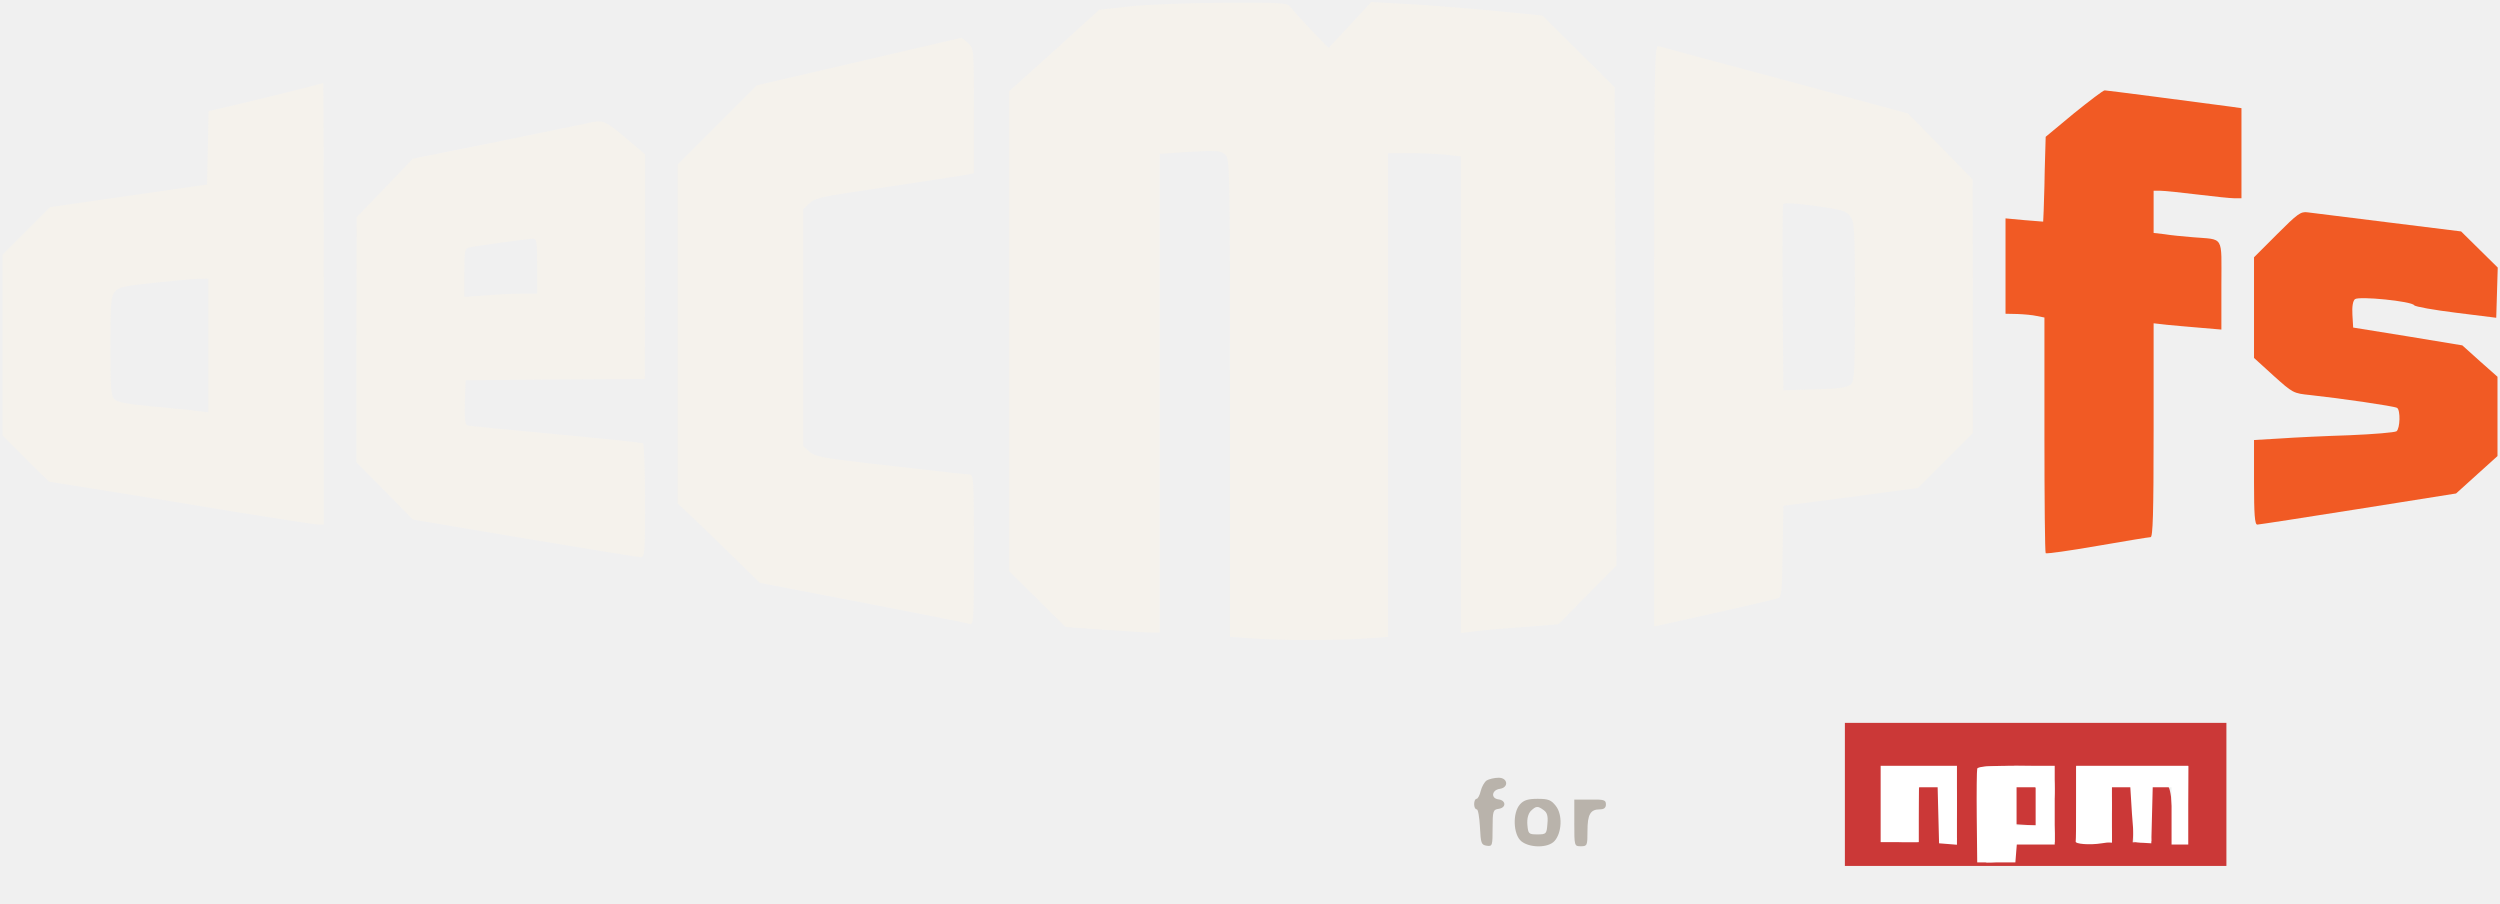
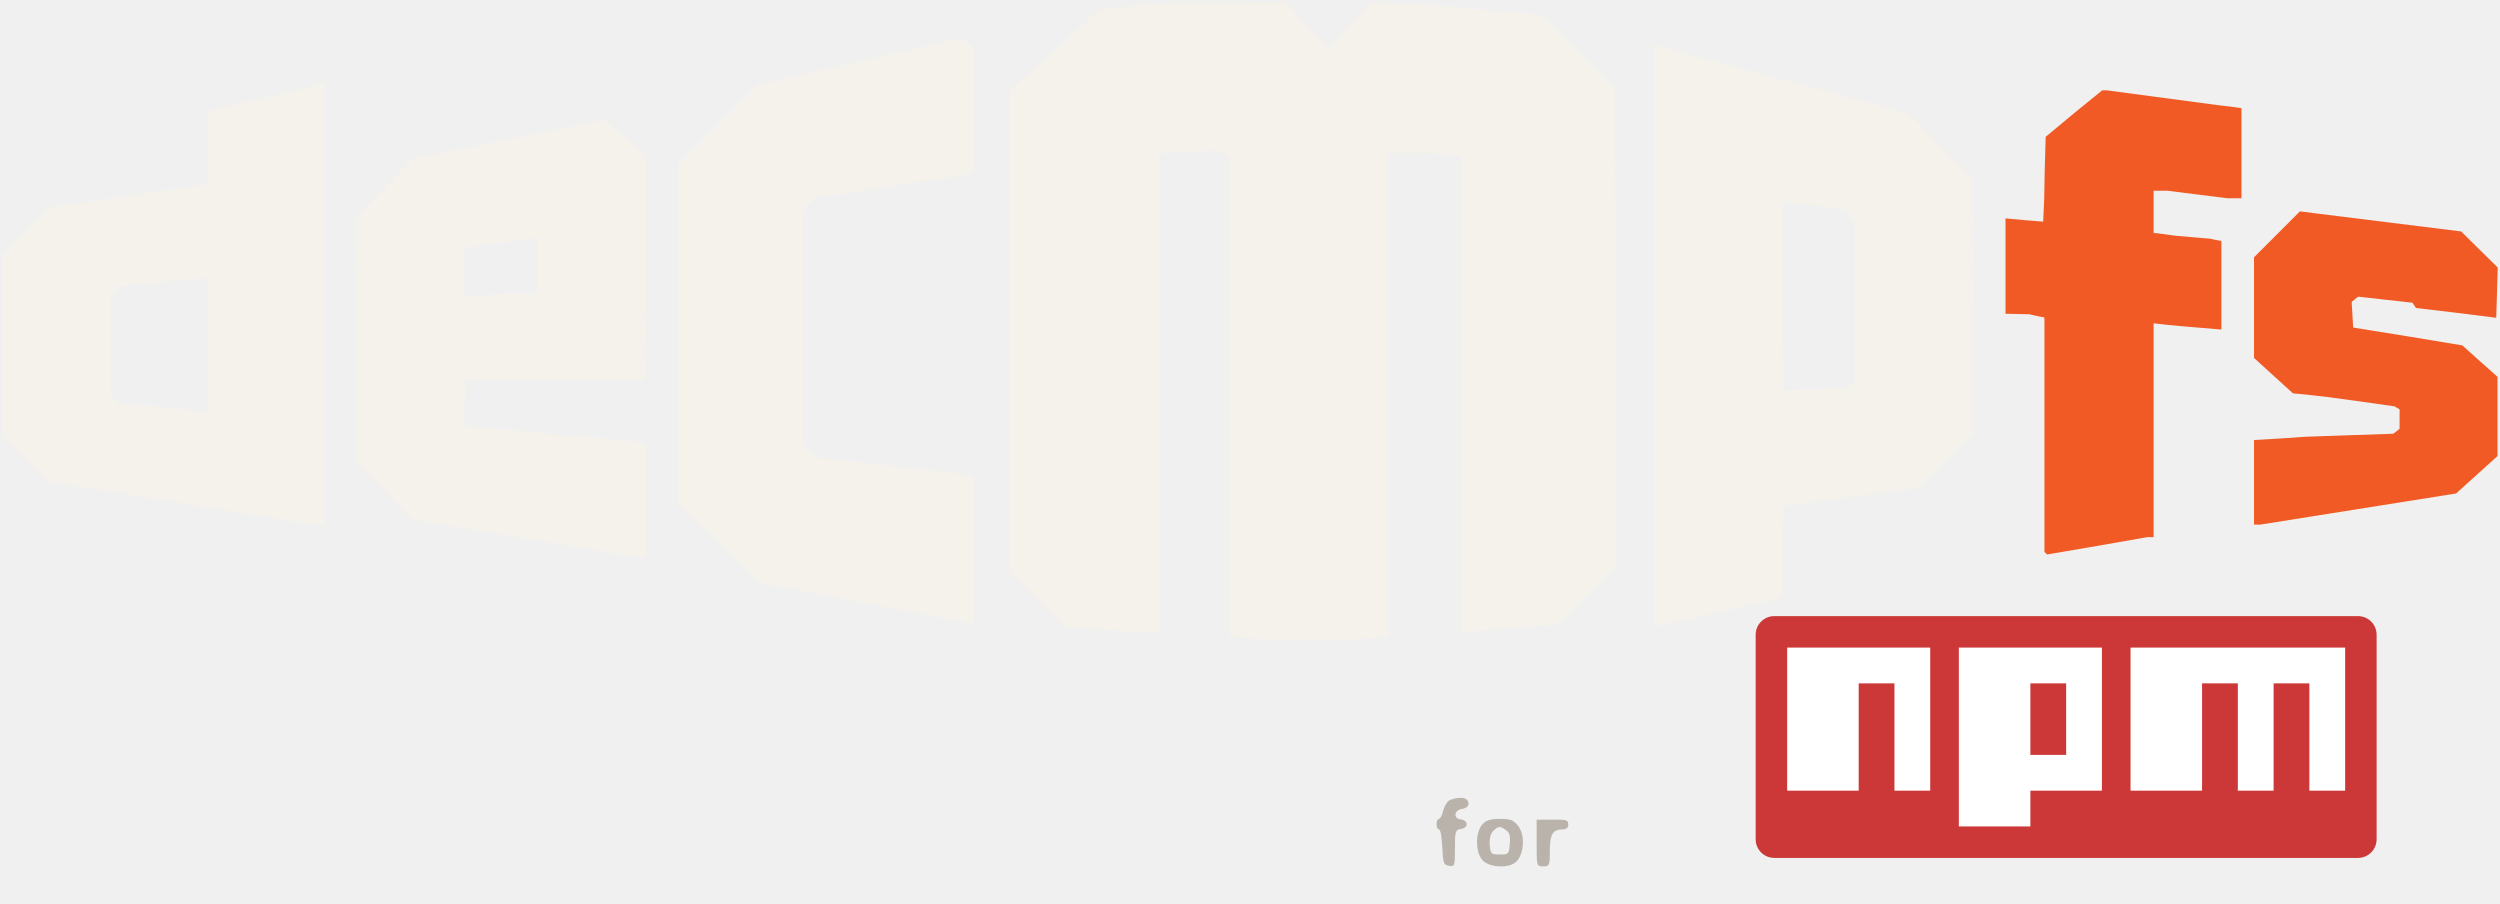
<svg xmlns="http://www.w3.org/2000/svg" viewBox="0 0 996 360" role="img" aria-label="deCMPfs for npm">
  <g transform="translate(0,256) scale(0.1,-0.1)" fill="#f5f2ec" stroke="none">
-     <path d="M4497 2534 l-118 -13 -179 -163 -180 -162 0 -956 0 -955 113 -112 112 -111 155 -11 c85 -6 170 -11 188 -11 l32 0 0 954 0 953 121 8 c107 6 123 5 140 -11 19 -17 19 -41 19 -969 l0 -952 83 -6 c106 -9 339 -9 455 -1 l92 7 0 963 0 964 84 0 c45 0 111 -3 145 -6 l61 -7 0 -950 0 -949 43 5 c23 4 110 12 194 18 l152 12 115 117 116 117 -3 952 -4 953 -144 143 -144 143 -215 21 c-118 11 -272 23 -341 26 l-126 7 -85 -92 -85 -91 -68 70 c-37 39 -74 80 -82 91 -14 19 -23 20 -271 19 -143 -1 -309 -7 -375 -15z" />
-     <path d="M3420 2314 l-405 -94 -157 -157 -158 -158 0 -676 0 -675 68 -64 c37 -35 110 -106 163 -158 l96 -94 406 -78 c223 -43 415 -81 426 -85 21 -6 21 -5 21 294 0 280 -1 301 -17 301 -19 0 -40 3 -402 44 -188 22 -217 28 -237 47 l-24 22 0 472 0 472 25 23 c19 18 48 26 147 41 68 10 200 30 293 44 94 14 180 28 193 30 l22 5 0 248 c0 247 0 249 -23 270 -13 12 -25 22 -28 21 -2 0 -186 -43 -409 -95z" />
-     <path d="M6590 1223 l0 -1159 238 53 c130 29 245 56 254 59 16 5 18 25 20 187 l3 182 268 35 268 36 109 109 110 110 0 505 -1 505 -129 132 -129 131 -488 132 c-268 72 -496 133 -505 136 -17 5 -18 -54 -18 -1153z m781 476 c17 -22 19 -49 19 -340 0 -288 -2 -317 -17 -331 -14 -12 -49 -17 -143 -19 l-125 -4 -3 365 c-1 201 0 370 2 376 3 7 41 5 126 -6 107 -15 125 -20 141 -41z" />
-     <path d="M1215 2210 c-38 -10 -141 -35 -227 -56 l-157 -37 -3 -146 -3 -146 -312 -45 -313 -45 -95 -95 -95 -95 0 -360 0 -360 92 -92 93 -92 220 -35 c121 -19 358 -58 526 -86 168 -27 316 -50 328 -50 l21 0 0 880 c0 484 -1 880 -2 879 -2 0 -34 -9 -73 -19z m-385 -1026 l0 -267 -47 6 c-27 4 -106 11 -178 18 -89 8 -136 16 -148 27 -15 13 -17 37 -17 212 0 174 2 200 18 218 14 18 38 23 152 35 74 8 154 15 178 16 l42 1 0 -266z" />
-     <path d="M2340 2069 c-19 -4 -183 -38 -365 -75 l-330 -66 -112 -117 -112 -116 -1 -488 0 -489 113 -114 112 -114 445 -75 c245 -41 454 -75 463 -75 16 0 17 20 17 224 0 124 -4 227 -8 230 -4 2 -161 19 -347 36 -187 17 -346 33 -353 35 -9 4 -12 28 -10 92 l3 88 357 3 357 2 1 448 0 447 -80 68 c-81 68 -89 71 -150 56z m-200 -569 l0 -110 -62 0 c-35 0 -100 -3 -145 -7 l-83 -6 0 96 c0 92 1 97 23 102 22 5 218 32 250 34 15 1 17 -10 17 -109z" />
+     <path d="M4497 2534 l-118 -13 -179 -163 -180 -162 0 -956 0 -955 113 -112 112 -111 155 -11 155 -11 33 0 32 0 0 954 0 953 121 8 120 7 20 -18 19 -17 0 -952 0 -952 83 -6 82 -7 141 0 141 0 91 6 92 7 0 963 0 964 84 0 83 0 62 -6 61 -7 0 -950 0 -949 43 5 42 6 152 12 152 12 115 117 116 117 -3 952 -4 953 -144 143 -144 143 -215 21 -215 20 -126 6 -126 7 -85 -92 -85 -91 -68 70 -68 70 -14 21 -14 20 -257 -1 -257 -1 -118 -14z" />
+     <path d="M3420 2314 l-405 -94 -157 -157 -158 -158 0 -676 0 -675 68 -64 67 -64 96 -94 96 -94 406 -78 406 -78 20 -7 21 -6 0 300 0 301 -17 0 -18 0 -85 10 -85 10 -214 24 -214 25 -23 22 -24 22 0 472 0 472 25 23 24 23 123 18 123 19 170 25 170 25 23 5 22 5 0 248 0 249 -23 21 -23 22 -5 -1 -4 -1 -405 -94z" />
+     <path d="M6590 1223 l0 -1159 238 53 237 53 17 6 18 5 2 182 3 182 268 35 268 36 109 109 110 110 0 505 -1 505 -129 132 -129 131 -488 132 -488 131 -17 5 -18 5 0 -1158z m781 476 l19 -24 0 -316 0 -316 -17 -15 -18 -16 -125 -3 -125 -4 -3 365 -2 365 4 11 4 10 122 -16 123 -17 18 -24z" />
+     <path d="M1215 2210 l-70 -18 -157 -38 -157 -37 -3 -146 -3 -146 -312 -45 -313 -45 -95 -95 -95 -95 0 -360 0 -360 92 -92 93 -92 220 -35 220 -35 306 -51 306 -50 22 0 21 0 0 880 0 880 -2 -1 -3 -1 -70 -18z m-385 -1026 l0 -267 -47 6 -48 6 -130 12 -130 11 -18 16 -17 15 0 197 0 198 18 20 17 21 135 14 135 14 43 2 42 1 0 -266z" />
+     <path d="M2340 2069 l-35 -8 -330 -67 -330 -66 -112 -117 -112 -116 -1 -488 0 -489 113 -114 112 -114 445 -75 446 -75 17 0 17 0 0 224 0 225 -8 5 -8 5 -339 31 -340 31 -13 4 -13 5 3 87 3 88 357 3 357 2 1 448 0 447 -80 68 -80 67 -17 -1 -18 -1 -35 -9z m-200 -569 l0 -110 -62 0 -63 0 -82 -7 -83 -6 0 96 0 97 23 5 22 5 105 14 105 14 18 1 17 1 0 -110z" />
  </g>
  <g transform="translate(0,256) scale(0.1,-0.1)" fill="#f15a24" stroke="none">
-     <path d="M8262 2108 l-112 -93 -2 -70 c-1 -38 -3 -95 -3 -125 -1 -30 -2 -75 -3 -99 l-2 -44 -75 6 -75 7 0 -190 0 -190 48 -1 c26 -1 60 -4 77 -8 l30 -6 0 -467 c0 -256 2 -469 5 -472 3 -3 96 10 205 29 110 19 206 35 213 35 9 0 12 92 12 426 l0 426 53 -6 c28 -3 89 -8 135 -12 l82 -7 0 177 c0 202 13 180 -115 191 -38 3 -89 8 -112 12 l-43 5 0 84 0 84 28 0 c15 0 82 -7 147 -15 66 -8 132 -15 148 -15 l27 0 0 179 0 180 -42 6 c-188 25 -495 65 -503 65 -6 0 -61 -42 -123 -92z" />
-     <path d="M9071 1626 l-91 -91 0 -201 0 -200 78 -71 c77 -69 78 -70 147 -77 120 -13 334 -44 345 -51 14 -9 12 -81 -2 -93 -7 -5 -92 -12 -188 -16 -96 -3 -221 -9 -277 -13 l-103 -6 0 -168 c0 -129 3 -169 13 -169 6 0 188 28 402 62 l390 62 83 75 82 74 0 158 0 158 -70 62 -70 63 -218 36 -217 35 -3 51 c-2 33 2 55 10 62 16 13 226 -8 236 -24 4 -6 79 -19 167 -30 l160 -20 3 100 3 100 -73 72 -73 72 -290 36 c-159 20 -304 38 -321 40 -28 4 -40 -5 -123 -88z" />
+     <path d="M8262 2108 l-112 -93 -2 -70 -2 -70 -1 -55 -1 -55 -2 -44 -2 -44 -75 6 -75 7 0 -190 0 -190 48 -1 47 -1 30 -7 30 -6 0 -467 0 -466 5 -6 6 -5 199 34 200 35 13 0 12 0 0 426 0 426 53 -6 52 -5 83 -7 82 -7 0 177 0 176 -22 4 -23 5 -70 6 -70 6 -42 6 -43 5 0 84 0 84 28 0 28 0 119 -15 120 -15 28 0 27 0 0 179 0 180 -42 6 -43 5 -225 30 -225 30 -10 0 -10 0 -113 -92z" />
+     <path d="M9071 1626 l-91 -91 0 -201 0 -200 78 -71 77 -70 70 -7 70 -8 132 -18 133 -19 10 -6 10 -6 0 -38 0 -39 -12 -10 -13 -10 -175 -6 -175 -6 -102 -7 -103 -6 0 -168 0 -169 13 0 12 0 390 62 390 62 83 75 82 74 0 158 0 158 -70 62 -70 63 -218 36 -217 35 -3 51 -3 51 13 11 13 10 108 -12 108 -12 7 -10 7 -11 160 -19 160 -20 3 100 3 100 -73 72 -73 72 -290 36 -290 36 -31 4 -31 4 -92 -92z" />
  </g>
-   <g transform="translate(560 292) scale(1.05)">
+   <g transform="translate(545 300) scale(1.05)">
    <g transform="translate(0,54) scale(0.1,-0.1)" fill="#b9b3ab" stroke="none">
      <path d="M308 360 c-9 -6 -19 -24 -23 -40 -4 -17 -11 -30 -16 -30 -5 0 -9 -9 -9 -20 0 -11 4 -20 10 -20 5 0 10 -30 12 -67 3 -62 5 -68 26 -71 21 -3 22 0 22 67 0 65 2 70 23 73 29 4 29 32 -1 36 -30 4 -25 36 6 40 34 5 30 42 -5 42 -16 0 -36 -5 -45 -10z" />
      <path d="M434 269 c-29 -32 -26 -115 5 -140 32 -26 102 -26 126 1 28 31 31 100 5 133 -18 23 -29 27 -69 27 -36 0 -53 -5 -67 -21z m90 -22 c13 -9 17 -23 14 -52 -3 -38 -4 -40 -38 -40 -33 0 -35 2 -38 36 -2 24 3 42 13 53 20 19 26 20 49 3z" />
      <path d="M640 198 c0 -87 0 -88 25 -88 24 0 25 3 25 58 0 63 11 82 47 82 16 0 23 6 23 19 0 17 -8 19 -60 18 l-60 0 0 -89z" />
    </g>
  </g>
-   <g transform="translate(735 288) scale(0.95)">
-     <g transform="translate(0,60) scale(0.1,-0.1)" fill="#cb3837" stroke="none">
-       <path d="M0 300 l0 -300 800 0 800 0 0 300 0 300 -800 0 -800 0 0 -300z m455 109 c-13 -5 -15 -8 -5 -8 10 -1 11 -4 4 -9 -6 -4 -14 -15 -17 -25 -5 -14 -2 -20 13 -24 18 -5 20 -14 20 -84 0 -48 -4 -79 -10 -79 -11 0 -9 -45 3 -56 14 -15 6 -20 -27 -16 l-33 4 -7 110 c-3 60 -4 113 -1 118 4 7 -74 2 -83 -5 -1 -1 -4 -55 -5 -119 l-2 -116 -65 0 c-36 0 -69 4 -75 8 -6 4 -11 70 -11 157 l-2 150 162 1 c89 1 152 -2 141 -7z m418 3 c-8 -5 -9 -13 -3 -22 12 -19 13 -117 1 -124 -5 -3 -5 -25 0 -48 4 -24 8 -60 9 -81 l0 -38 -83 3 -83 3 -3 -40 c-1 -22 -3 -40 -4 -41 -1 -1 -31 -4 -67 -7 -42 -4 -58 -3 -45 3 11 5 14 9 8 9 -9 1 -12 23 -10 83 2 68 -1 83 -13 83 -18 0 -27 85 -11 112 8 14 10 15 11 3 0 -13 1 -13 10 0 15 23 12 57 -6 74 -8 9 -12 16 -7 16 4 0 1 5 -7 10 -10 6 40 10 150 10 91 0 160 -4 153 -8z m566 -147 l-2 -155 -27 2 c-24 2 -26 4 -16 20 8 14 8 21 -2 27 -8 5 -16 40 -20 91 -5 58 -11 85 -22 90 -27 13 -100 27 -100 19 0 -4 4 -9 9 -11 5 -1 13 -57 18 -124 l8 -120 -39 -3 -39 -2 7 116 c4 63 9 121 12 128 3 9 -15 12 -69 13 l-74 0 11 -28 c6 -15 14 -28 18 -28 4 0 8 -21 8 -46 0 -27 -4 -43 -10 -39 -6 4 -10 -5 -10 -19 0 -14 5 -26 10 -26 6 0 10 -16 10 -36 l0 -37 -46 7 c-26 3 -60 6 -75 6 l-29 0 0 154 0 154 235 0 235 1 -1 -154z" />
-       <path d="M714 327 c-3 -8 -4 -45 -2 -83 l3 -69 47 -3 47 -3 7 37 c4 20 3 58 -2 83 -9 45 -10 46 -52 49 -29 2 -44 -1 -48 -11z" />
-       <path d="M630 139 c0 -43 4 -59 12 -57 17 6 15 118 -2 118 -6 0 -10 -27 -10 -61z" />
-     </g>
-   </g>
-   <g transform="translate(735 288) scale(0.95)">
-     <g transform="translate(0,60) scale(0.1,-0.1)" fill="#ffffff" stroke="none">
-       <path d="M150 260 l0 -160 80 0 80 0 0 115 0 115 40 0 39 0 3 -117 3 -118 38 -3 37 -3 0 165 0 166 -160 0 -160 0 0 -160z" />
-       <path d="M555 408 c-2 -7 -3 -98 -2 -203 l2 -190 80 0 80 0 3 38 3 37 80 0 79 0 0 165 0 165 -160 0 c-120 0 -162 -3 -165 -12z m245 -158 l0 -80 -40 0 -40 0 0 80 0 80 40 0 40 0 0 -80z" />
-       <path d="M970 265 c0 -85 -1 -158 -2 -162 -4 -11 59 -16 109 -8 l43 6 0 115 0 114 39 0 38 0 7 -112 c4 -62 9 -114 11 -116 2 -2 19 -5 37 -5 l33 -2 3 118 3 117 39 0 40 0 0 -120 0 -120 35 0 35 0 0 165 0 165 -235 0 -235 0 0 -155z" />
-     </g>
+   <g transform="translate(712 258) scale(0.285)">
+     <rect x="-44" y="-44" width="868" height="338" rx="26" fill="#cb3837" />
+     <path fill="#ffffff" d="M240,250h100v-50h100V0H240V250z M340,50h50v100h-50V50z M480,0v200h100V50h50v150h50V50h50v150h50V0H480z M0,200h100V50h50v150h50V0H0V200z" />
  </g>
</svg>
